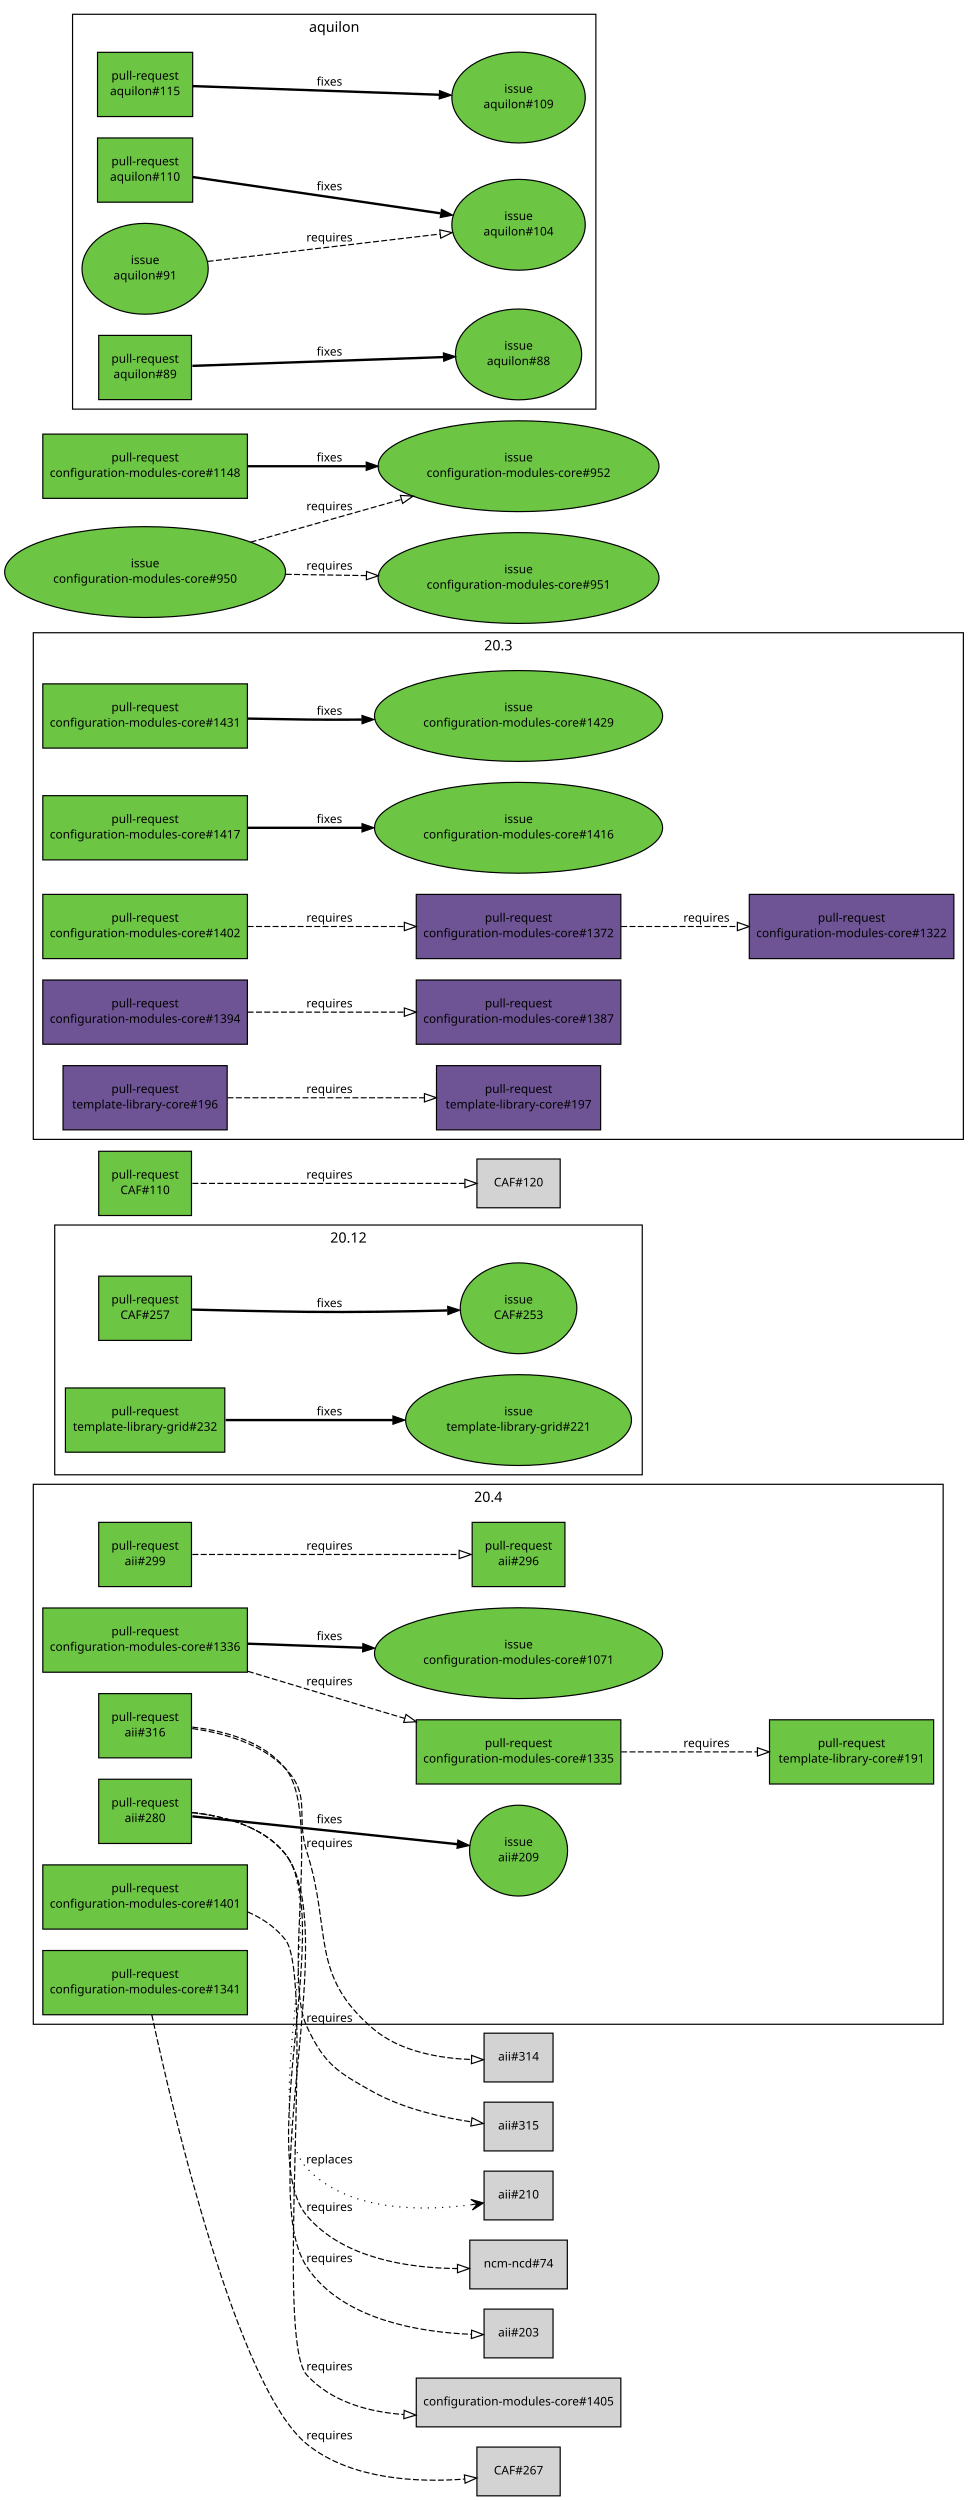
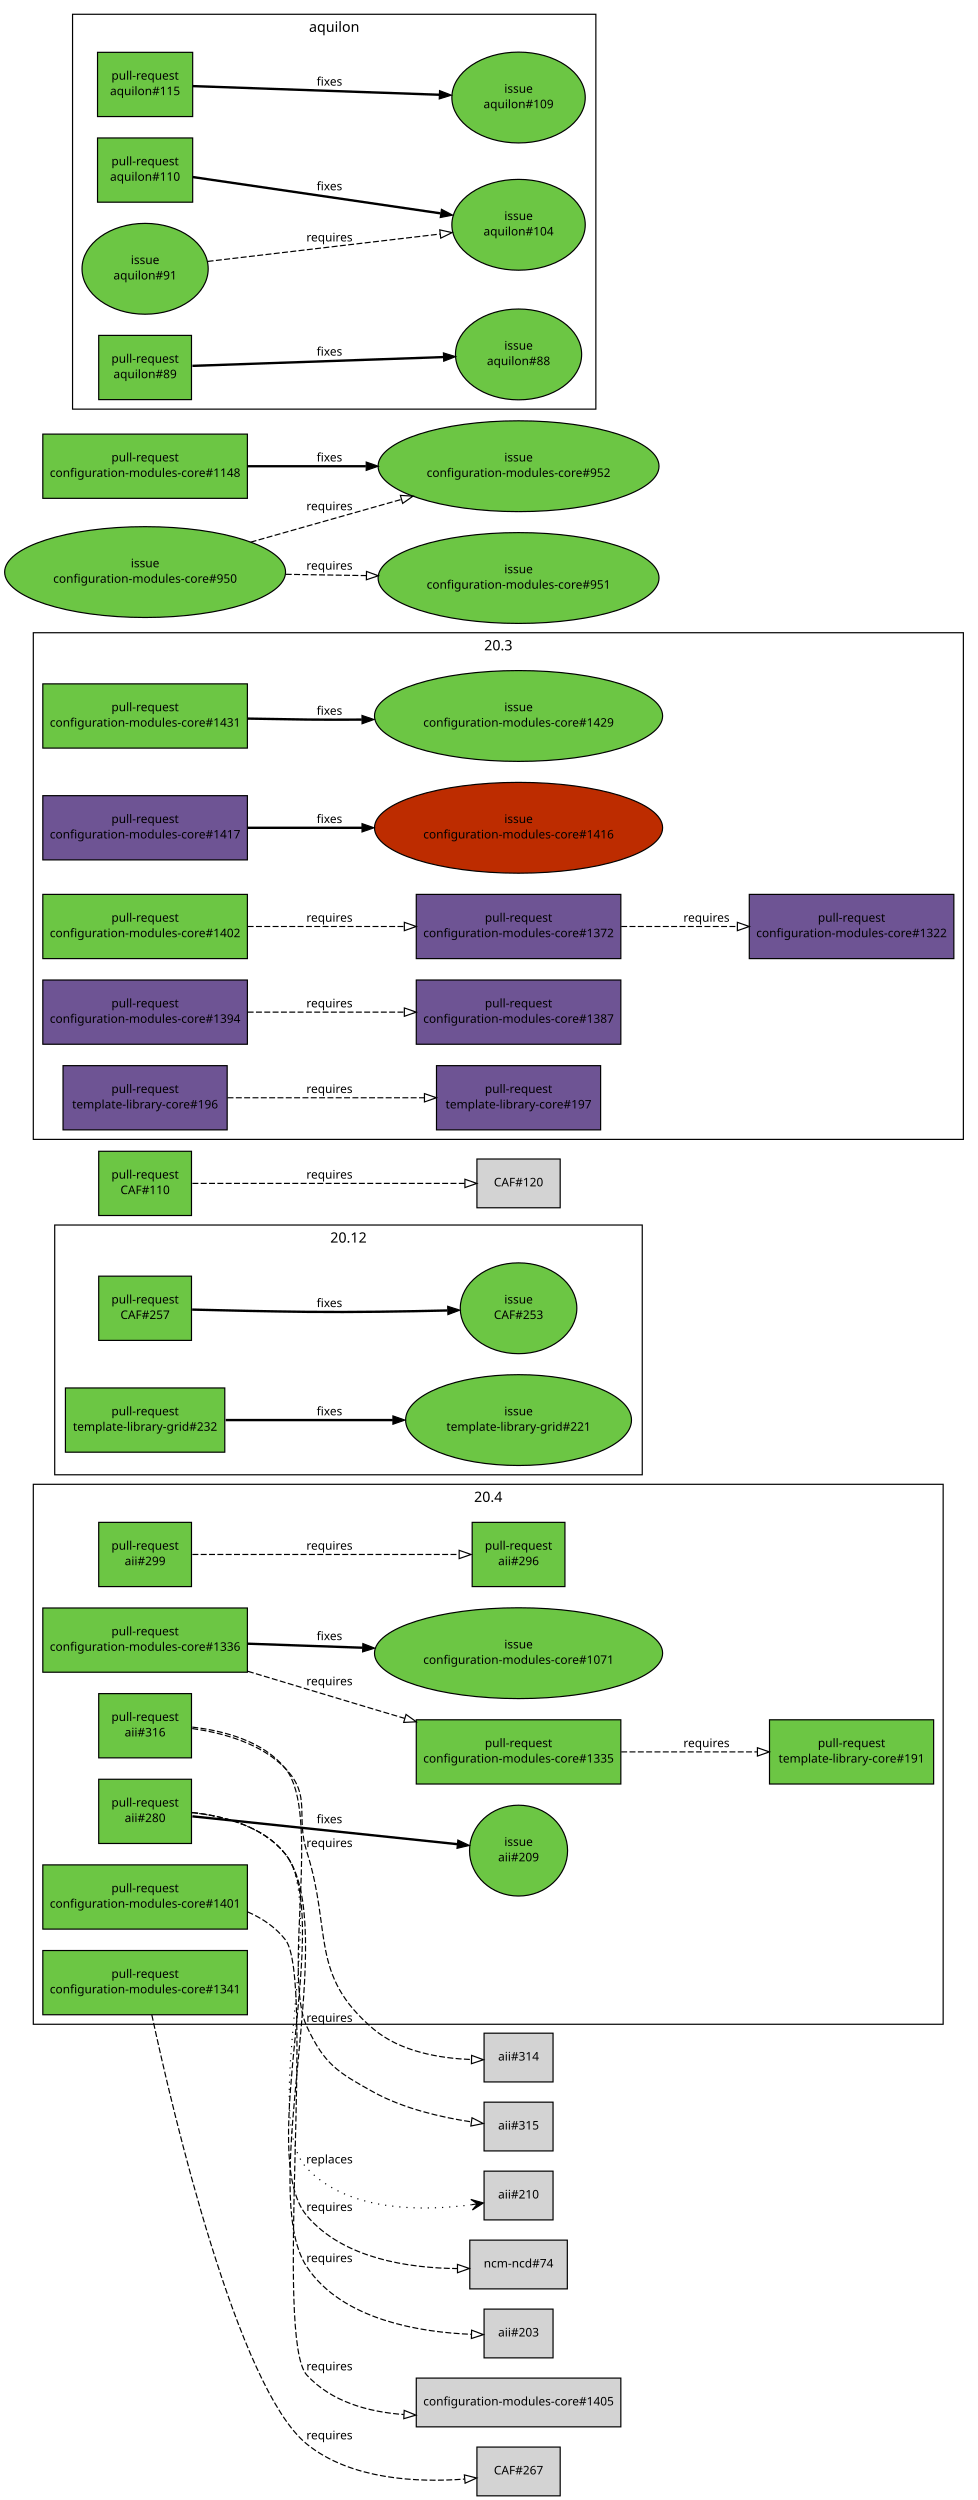
<svg xmlns="http://www.w3.org/2000/svg" xmlns:xlink="http://www.w3.org/1999/xlink" width="822pt" height="2102pt" viewBox="0.00 0.00 822.00 2102.00">
  <g id="graph1" class="graph" transform="scale(1 1) rotate(0) translate(4 2098)">
    <polygon fill="white" stroke="white" points="-4,5 -4,-2098 819,-2098 819,5 -4,5" />
    <g id="graph2" class="cluster">
      <polygon fill="none" stroke="black" points="42,-858 42,-1068 536,-1068 536,-858 42,-858" />
      <text text-anchor="middle" x="289" y="-1053.2" font-family="Sans" font-size="12.00">20.12</text>
    </g>
    <g id="graph3" class="cluster">
      <polygon fill="none" stroke="black" points="24,-1140 24,-1566 806,-1566 806,-1140 24,-1140" />
      <text text-anchor="middle" x="415" y="-1551.2" font-family="Sans" font-size="12.00">20.3</text>
    </g>
    <g id="graph4" class="cluster">
      <polygon fill="none" stroke="black" points="24,-396 24,-850 789,-850 789,-396 24,-396" />
      <text text-anchor="middle" x="406.5" y="-835.2" font-family="Sans" font-size="12.00">20.4</text>
    </g>
    <g id="graph5" class="cluster">
      <polygon fill="none" stroke="black" points="57,-1754 57,-2086 497,-2086 497,-1754 57,-1754" />
      <text text-anchor="middle" x="277" y="-2071.2" font-family="Sans" font-size="12.00">aquilon</text>
    </g>
    <g id="node1" class="node">
      <a xlink:href="https://github.com/quattor/aii/pull/316" xlink:title="aii-ks: generate kickstart repo entries based on SPMA configuration" target="_parent">
        <polygon fill="#6cc644" stroke="black" points="157,-674 79,-674 79,-620 157,-620 157,-674" />
        <text text-anchor="middle" x="118" y="-651" font-family="Sans" font-size="10.00">pull-request</text>
        <text text-anchor="middle" x="118" y="-638" font-family="Sans" font-size="10.00">aii#316</text>
      </a>
    </g>
    <g id="node3" class="node">
      <polygon fill="lightgrey" stroke="black" points="461,-388.5 403,-388.5 403,-347.5 461,-347.5 461,-388.5" />
      <text text-anchor="middle" x="432" y="-365.5" font-family="Sans" font-size="10.00">aii#314</text>
    </g>
    <g id="edge2" class="edge">
      <path fill="none" stroke="black" stroke-dasharray="5,2" d="M157.64,-644.641C183.349,-641.024 215.717,-632.204 236,-611 258.204,-587.787 244.335,-571.635 254,-541 275.285,-473.533 256.018,-437.725 310,-392 332.584,-372.87 365.973,-367.347 392.114,-366.343" />
      <polygon fill="none" stroke="black" points="392.522,-369.837 402.459,-366.162 392.399,-362.838 392.522,-369.837" />
      <text text-anchor="middle" x="273" y="-545" font-family="Sans" font-size="10.00">requires</text>
    </g>
    <g id="node5" class="node">
      <polygon fill="lightgrey" stroke="black" points="461,-330.5 403,-330.5 403,-289.5 461,-289.5 461,-330.5" />
      <text text-anchor="middle" x="432" y="-307.5" font-family="Sans" font-size="10.00">aii#315</text>
    </g>
    <g id="edge4" class="edge">
      <path fill="none" stroke="black" stroke-dasharray="5,2" d="M157.701,-645.836C184.128,-642.795 217.31,-634.173 236,-611 266.378,-573.336 233.452,-437.808 254,-394 268.814,-362.416 279.467,-355.874 310,-339 335.342,-324.994 367.282,-317.714 392.123,-313.951" />
      <polygon fill="none" stroke="black" points="392.869,-317.381 402.295,-312.545 391.91,-310.447 392.869,-317.381" />
      <text text-anchor="middle" x="273" y="-398" font-family="Sans" font-size="10.00">requires</text>
    </g>
    <g id="node6" class="node">
      <a xlink:href="https://github.com/quattor/aii/pull/299" xlink:title="aii-dhcp: support optional hostname ip verification" target="_parent">
        <polygon fill="#6cc644" stroke="black" points="157,-818 79,-818 79,-764 157,-764 157,-818" />
        <text text-anchor="middle" x="118" y="-795" font-family="Sans" font-size="10.00">pull-request</text>
        <text text-anchor="middle" x="118" y="-782" font-family="Sans" font-size="10.00">aii#299</text>
      </a>
    </g>
    <g id="node8" class="node">
      <a xlink:href="https://github.com/quattor/aii/pull/296" xlink:title="DHCP plugin updates" target="_parent">
        <polygon fill="#6cc644" stroke="black" points="471,-818 393,-818 393,-764 471,-764 471,-818" />
        <text text-anchor="middle" x="432" y="-795" font-family="Sans" font-size="10.00">pull-request</text>
        <text text-anchor="middle" x="432" y="-782" font-family="Sans" font-size="10.00">aii#296</text>
      </a>
    </g>
    <g id="edge6" class="edge">
      <path fill="none" stroke="black" stroke-dasharray="5,2" d="M157.768,-791C214.709,-791 319.446,-791 381.7,-791" />
      <polygon fill="none" stroke="black" points="382.06,-794.5 392.06,-791 382.06,-787.5 382.06,-794.5" />
      <text text-anchor="middle" x="273" y="-795" font-family="Sans" font-size="10.00">requires</text>
    </g>
    <g id="node9" class="node">
      <a xlink:href="https://github.com/quattor/aii/pull/280" xlink:title="Support active configuration attribute for plugins" target="_parent">
        <polygon fill="#6cc644" stroke="black" points="157,-602 79,-602 79,-548 157,-548 157,-602" />
        <text text-anchor="middle" x="118" y="-579" font-family="Sans" font-size="10.00">pull-request</text>
        <text text-anchor="middle" x="118" y="-566" font-family="Sans" font-size="10.00">aii#280</text>
      </a>
    </g>
    <g id="node11" class="node">
      <a xlink:href="https://github.com/quattor/aii/issues/209" xlink:title="support ACTIVE_CONFIG" target="_parent">
        <ellipse fill="#6cc644" stroke="black" cx="432" cy="-542" rx="41.217" ry="38.184" />
        <text text-anchor="middle" x="432" y="-546" font-family="Sans" font-size="10.00">issue</text>
        <text text-anchor="middle" x="432" y="-533" font-family="Sans" font-size="10.00">aii#209</text>
      </a>
    </g>
    <g id="edge8" class="edge">
      <path fill="none" stroke="black" stroke-width="2" d="M157.768,-570.821C214.357,-564.873 318.155,-553.965 380.542,-547.408" />
      <polygon fill="black" stroke="black" points="380.982,-550.881 390.561,-546.355 380.25,-543.919 380.982,-550.881" />
      <text text-anchor="middle" x="273" y="-565" font-family="Sans" font-size="10.00">fixes</text>
    </g>
    <g id="node13" class="node">
      <polygon fill="lightgrey" stroke="black" points="473,-214.5 391,-214.5 391,-173.5 473,-173.5 473,-214.5" />
      <text text-anchor="middle" x="432" y="-191.5" font-family="Sans" font-size="10.00">ncm-ncd#74</text>
    </g>
    <g id="edge10" class="edge">
      <path fill="none" stroke="black" stroke-dasharray="5,2" d="M157.588,-574.005C184.14,-571.057 217.518,-562.477 236,-539 277.86,-485.826 210.312,-286.682 254,-235 284.48,-198.943 339.712,-190.958 380.596,-190.589" />
      <polygon fill="none" stroke="black" points="380.638,-194.089 390.658,-190.647 380.678,-187.089 380.638,-194.089" />
      <text text-anchor="middle" x="273" y="-239" font-family="Sans" font-size="10.00">requires</text>
    </g>
    <g id="node15" class="node">
      <polygon fill="lightgrey" stroke="black" points="461,-156.5 403,-156.5 403,-115.5 461,-115.5 461,-156.5" />
      <text text-anchor="middle" x="432" y="-133.5" font-family="Sans" font-size="10.00">aii#203</text>
    </g>
    <g id="edge12" class="edge">
      <path fill="none" stroke="black" stroke-dasharray="5,2" d="M157.641,-574.047C184.218,-571.119 217.604,-562.544 236,-539 283.54,-478.155 211.254,-256.303 254,-192 283.74,-147.262 349.639,-136.986 392.374,-135.297" />
      <polygon fill="none" stroke="black" points="392.531,-138.794 402.439,-135.04 392.353,-131.797 392.531,-138.794" />
      <text text-anchor="middle" x="273" y="-196" font-family="Sans" font-size="10.00">requires</text>
    </g>
    <g id="node17" class="node">
      <polygon fill="lightgrey" stroke="black" points="461,-272.5 403,-272.5 403,-231.5 461,-231.5 461,-272.5" />
      <text text-anchor="middle" x="432" y="-249.5" font-family="Sans" font-size="10.00">aii#210</text>
    </g>
    <g id="edge14" class="edge">
      <path fill="none" stroke="black" stroke-dasharray="1,5" d="M157.523,-573.954C184.045,-570.982 217.414,-562.394 236,-539 272.579,-492.959 213.695,-317.817 254,-275 288.85,-237.978 351.589,-238.807 392.507,-244.276" />
      <polygon fill="black" stroke="black" points="402.409,-245.746 391.857,-248.729 397.463,-245.012 392.517,-244.277 392.517,-244.277 392.517,-244.277 397.463,-245.012 393.178,-239.826 402.409,-245.746 402.409,-245.746" />
      <text text-anchor="middle" x="273" y="-279" font-family="Sans" font-size="10.00">replaces</text>
    </g>
    <g id="node18" class="node">
      <a xlink:href="https://github.com/quattor/CAF/pull/257" xlink:title="Process: run process as another user" target="_parent">
        <polygon fill="#6cc644" stroke="black" points="157,-1025 79,-1025 79,-971 157,-971 157,-1025" />
        <text text-anchor="middle" x="118" y="-1002" font-family="Sans" font-size="10.00">pull-request</text>
        <text text-anchor="middle" x="118" y="-989" font-family="Sans" font-size="10.00">CAF#257</text>
      </a>
    </g>
    <g id="node20" class="node">
      <a xlink:href="https://github.com/quattor/CAF/issues/253" xlink:title="CAF::Process: Include an option to execute the command as an specific user" target="_parent">
        <ellipse fill="#6cc644" stroke="black" cx="432" cy="-998" rx="48.998" ry="38.184" />
        <text text-anchor="middle" x="432" y="-1002" font-family="Sans" font-size="10.00">issue</text>
        <text text-anchor="middle" x="432" y="-989" font-family="Sans" font-size="10.00">CAF#253</text>
      </a>
    </g>
    <g id="edge16" class="edge">
      <path fill="none" stroke="black" stroke-width="2" d="M157.571,-996.897C184.705,-996.197 221.529,-995.358 254,-995 293.351,-994.566 337.592,-995.306 372.123,-996.159" />
      <polygon fill="black" stroke="black" points="372.425,-999.668 382.512,-996.427 372.605,-992.67 372.425,-999.668" />
      <text text-anchor="middle" x="273" y="-999" font-family="Sans" font-size="10.00">fixes</text>
    </g>
    <g id="node21" class="node">
      <a xlink:href="https://github.com/quattor/CAF/pull/110" xlink:title="CAF::Download class: API proposal" target="_parent">
        <polygon fill="#6cc644" stroke="black" points="157,-1130 79,-1130 79,-1076 157,-1076 157,-1130" />
        <text text-anchor="middle" x="118" y="-1107" font-family="Sans" font-size="10.00">pull-request</text>
        <text text-anchor="middle" x="118" y="-1094" font-family="Sans" font-size="10.00">CAF#110</text>
      </a>
    </g>
    <g id="node23" class="node">
      <polygon fill="lightgrey" stroke="black" points="467,-1123.5 397,-1123.5 397,-1082.5 467,-1082.5 467,-1123.5" />
      <text text-anchor="middle" x="432" y="-1100.5" font-family="Sans" font-size="10.00">CAF#120</text>
    </g>
    <g id="edge18" class="edge">
      <path fill="none" stroke="black" stroke-dasharray="5,2" d="M157.768,-1103C216.269,-1103 325.221,-1103 386.719,-1103" />
      <polygon fill="none" stroke="black" points="386.897,-1106.5 396.897,-1103 386.897,-1099.5 386.897,-1106.5" />
      <text text-anchor="middle" x="273" y="-1107" font-family="Sans" font-size="10.00">requires</text>
    </g>
    <g id="node24" class="node">
      <a xlink:href="https://github.com/quattor/configuration-modules-core/pull/1431" xlink:title="ncm-cron: Provide schema validation to match the component code" target="_parent">
        <polygon fill="#6cc644" stroke="black" points="204,-1523 32,-1523 32,-1469 204,-1469 204,-1523" />
        <text text-anchor="middle" x="118" y="-1500" font-family="Sans" font-size="10.00">pull-request</text>
        <text text-anchor="middle" x="118" y="-1487" font-family="Sans" font-size="10.00">configuration-modules-core#1431</text>
      </a>
    </g>
    <g id="node26" class="node">
      <a xlink:href="https://github.com/quattor/configuration-modules-core/issues/1429" xlink:title="ncm-cron: Minutes field should not be optional if smear is used" target="_parent">
        <ellipse fill="#6cc644" stroke="black" cx="432" cy="-1496" rx="121.122" ry="38.184" />
        <text text-anchor="middle" x="432" y="-1500" font-family="Sans" font-size="10.00">issue</text>
        <text text-anchor="middle" x="432" y="-1487" font-family="Sans" font-size="10.00">configuration-modules-core#1429</text>
      </a>
    </g>
    <g id="edge20" class="edge">
      <path fill="none" stroke="black" stroke-width="2" d="M204.329,-1493.81C220.818,-1493.47 237.942,-1493.18 254,-1493 268.958,-1492.84 284.622,-1492.84 300.191,-1492.96" />
      <polygon fill="black" stroke="black" points="300.368,-1496.46 310.399,-1493.05 300.431,-1489.46 300.368,-1496.46" />
      <text text-anchor="middle" x="273" y="-1497" font-family="Sans" font-size="10.00">fixes</text>
    </g>
    <g id="node27" class="node">
      <a xlink:href="https://github.com/quattor/configuration-modules-core/pull/1417" xlink:title="ncm-puppet: Document string quoting behaviour" target="_parent">
-         <polygon fill="#6cc644" stroke="black" points="204,-1429 32,-1429 32,-1375 204,-1375 204,-1429" />
+         <polygon fill="#6e5494" stroke="black" points="204,-1429 32,-1429 32,-1375 204,-1375 204,-1429" />
        <text text-anchor="middle" x="118" y="-1406" font-family="Sans" font-size="10.00">pull-request</text>
        <text text-anchor="middle" x="118" y="-1393" font-family="Sans" font-size="10.00">configuration-modules-core#1417</text>
      </a>
    </g>
    <g id="node29" class="node">
      <a xlink:href="https://github.com/quattor/configuration-modules-core/issues/1416" xlink:title="ncm-puppet: document behaviour when quoting strings" target="_parent">
-         <ellipse fill="#6cc644" stroke="black" cx="432" cy="-1402" rx="121.122" ry="38.184" />
+         <ellipse fill="#bd2c00" stroke="black" cx="432" cy="-1402" rx="121.122" ry="38.184" />
        <text text-anchor="middle" x="432" y="-1406" font-family="Sans" font-size="10.00">issue</text>
        <text text-anchor="middle" x="432" y="-1393" font-family="Sans" font-size="10.00">configuration-modules-core#1416</text>
      </a>
    </g>
    <g id="edge22" class="edge">
      <path fill="none" stroke="black" stroke-width="2" d="M204.217,-1402C233.916,-1402 267.888,-1402 300.372,-1402" />
      <polygon fill="black" stroke="black" points="300.399,-1405.5 310.399,-1402 300.399,-1398.5 300.399,-1405.5" />
      <text text-anchor="middle" x="273" y="-1406" font-family="Sans" font-size="10.00">fixes</text>
    </g>
    <g id="node30" class="node">
      <a xlink:href="https://github.com/quattor/configuration-modules-core/pull/1402" xlink:title="ncm-network: always enable the network service" target="_parent">
        <polygon fill="#6cc644" stroke="black" points="204,-1346 32,-1346 32,-1292 204,-1292 204,-1346" />
        <text text-anchor="middle" x="118" y="-1323" font-family="Sans" font-size="10.00">pull-request</text>
        <text text-anchor="middle" x="118" y="-1310" font-family="Sans" font-size="10.00">configuration-modules-core#1402</text>
      </a>
    </g>
    <g id="node32" class="node">
      <a xlink:href="https://github.com/quattor/configuration-modules-core/pull/1372" xlink:title="ncm-network: support ethtool channels" target="_parent">
        <polygon fill="#6e5494" stroke="black" points="518,-1346 346,-1346 346,-1292 518,-1292 518,-1346" />
        <text text-anchor="middle" x="432" y="-1323" font-family="Sans" font-size="10.00">pull-request</text>
        <text text-anchor="middle" x="432" y="-1310" font-family="Sans" font-size="10.00">configuration-modules-core#1372</text>
      </a>
    </g>
    <g id="edge24" class="edge">
      <path fill="none" stroke="black" stroke-dasharray="5,2" d="M204.217,-1319C244.975,-1319 293.781,-1319 335.743,-1319" />
      <polygon fill="none" stroke="black" points="335.975,-1322.5 345.975,-1319 335.975,-1315.5 335.975,-1322.5" />
      <text text-anchor="middle" x="273" y="-1323" font-family="Sans" font-size="10.00">requires</text>
    </g>
    <g id="node40" class="node">
      <a xlink:href="https://github.com/quattor/configuration-modules-core/pull/1322" xlink:title="ncm-network: support rules and routes using routing tables" target="_parent">
        <polygon fill="#6e5494" stroke="black" points="798,-1346 626,-1346 626,-1292 798,-1292 798,-1346" />
        <text text-anchor="middle" x="712" y="-1323" font-family="Sans" font-size="10.00">pull-request</text>
        <text text-anchor="middle" x="712" y="-1310" font-family="Sans" font-size="10.00">configuration-modules-core#1322</text>
      </a>
    </g>
    <g id="edge30" class="edge">
      <path fill="none" stroke="black" stroke-dasharray="5,2" d="M518.294,-1319C549.177,-1319 584.171,-1319 615.836,-1319" />
      <polygon fill="none" stroke="black" points="615.991,-1322.5 625.991,-1319 615.991,-1315.5 615.991,-1322.5" />
      <text text-anchor="middle" x="590" y="-1323" font-family="Sans" font-size="10.00">requires</text>
    </g>
    <g id="node33" class="node">
      <a xlink:href="https://github.com/quattor/configuration-modules-core/pull/1401" xlink:title="ncm-spma: yumdnf: initial dnf/yum4 based on yum" target="_parent">
        <polygon fill="#6cc644" stroke="black" points="204,-530 32,-530 32,-476 204,-476 204,-530" />
        <text text-anchor="middle" x="118" y="-507" font-family="Sans" font-size="10.00">pull-request</text>
        <text text-anchor="middle" x="118" y="-494" font-family="Sans" font-size="10.00">configuration-modules-core#1401</text>
      </a>
    </g>
    <g id="node35" class="node">
      <polygon fill="lightgrey" stroke="black" points="518,-98.5 346,-98.5 346,-57.5 518,-57.5 518,-98.5" />
      <text text-anchor="middle" x="432" y="-75.5" font-family="Sans" font-size="10.00">configuration-modules-core#1405</text>
    </g>
    <g id="edge26" class="edge">
      <path fill="none" stroke="black" stroke-dasharray="5,2" d="M204.232,-490.488C216.529,-485.109 227.772,-477.559 236,-467 261.025,-434.883 226.374,-130.91 254,-101 274.609,-78.687 305.332,-70.032 335.479,-67.868" />
      <polygon fill="none" stroke="black" points="335.847,-71.355 345.665,-67.373 335.507,-64.363 335.847,-71.355" />
      <text text-anchor="middle" x="273" y="-105" font-family="Sans" font-size="10.00">requires</text>
    </g>
    <g id="node36" class="node">
      <a xlink:href="https://github.com/quattor/configuration-modules-core/pull/1394" xlink:title="ncm-metaconfig generic templates" target="_parent">
        <polygon fill="#6e5494" stroke="black" points="204,-1274 32,-1274 32,-1220 204,-1220 204,-1274" />
        <text text-anchor="middle" x="118" y="-1251" font-family="Sans" font-size="10.00">pull-request</text>
        <text text-anchor="middle" x="118" y="-1238" font-family="Sans" font-size="10.00">configuration-modules-core#1394</text>
      </a>
    </g>
    <g id="node38" class="node">
      <a xlink:href="https://github.com/quattor/configuration-modules-core/pull/1387" xlink:title="ncm-metaconfig: the content should not only be a dict" target="_parent">
        <polygon fill="#6e5494" stroke="black" points="518,-1274 346,-1274 346,-1220 518,-1220 518,-1274" />
        <text text-anchor="middle" x="432" y="-1251" font-family="Sans" font-size="10.00">pull-request</text>
        <text text-anchor="middle" x="432" y="-1238" font-family="Sans" font-size="10.00">configuration-modules-core#1387</text>
      </a>
    </g>
    <g id="edge28" class="edge">
      <path fill="none" stroke="black" stroke-dasharray="5,2" d="M204.217,-1247C244.975,-1247 293.781,-1247 335.743,-1247" />
      <polygon fill="none" stroke="black" points="335.975,-1250.5 345.975,-1247 335.975,-1243.5 335.975,-1250.5" />
      <text text-anchor="middle" x="273" y="-1251" font-family="Sans" font-size="10.00">requires</text>
    </g>
    <g id="node41" class="node">
      <a xlink:href="https://github.com/quattor/configuration-modules-core/pull/1341" xlink:title="ncm-metaconfig: switch to CAF::ServiceActions" target="_parent">
        <polygon fill="#6cc644" stroke="black" points="204,-458 32,-458 32,-404 204,-404 204,-458" />
        <text text-anchor="middle" x="118" y="-435" font-family="Sans" font-size="10.00">pull-request</text>
        <text text-anchor="middle" x="118" y="-422" font-family="Sans" font-size="10.00">configuration-modules-core#1341</text>
      </a>
    </g>
    <g id="node43" class="node">
      <polygon fill="lightgrey" stroke="black" points="467,-40.5 397,-40.5 397,0.5 467,0.5 467,-40.5" />
      <text text-anchor="middle" x="432" y="-17.5" font-family="Sans" font-size="10.00">CAF#267</text>
    </g>
    <g id="edge32" class="edge">
      <path fill="none" stroke="black" stroke-dasharray="5,2" d="M123.645,-403.929C140.913,-323.804 195.427,-90.471 254,-43 291,-13.014 347.268,-10.635 386.608,-13.587" />
      <polygon fill="none" stroke="black" points="386.451,-17.087 396.723,-14.49 387.074,-10.114 386.451,-17.087" />
      <text text-anchor="middle" x="273" y="-47" font-family="Sans" font-size="10.00">requires</text>
    </g>
    <g id="node44" class="node">
      <a xlink:href="https://github.com/quattor/configuration-modules-core/pull/1336" xlink:title="ncm-network: Add support for CAF::Service actions after changes" target="_parent">
        <polygon fill="#6cc644" stroke="black" points="204,-746 32,-746 32,-692 204,-692 204,-746" />
        <text text-anchor="middle" x="118" y="-723" font-family="Sans" font-size="10.00">pull-request</text>
        <text text-anchor="middle" x="118" y="-710" font-family="Sans" font-size="10.00">configuration-modules-core#1336</text>
      </a>
    </g>
    <g id="node46" class="node">
      <a xlink:href="https://github.com/quattor/configuration-modules-core/pull/1335" xlink:title="ncm-metaconfig: Remove caf_service_action type to allow reuse" target="_parent">
        <polygon fill="#6cc644" stroke="black" points="518,-652 346,-652 346,-598 518,-598 518,-652" />
        <text text-anchor="middle" x="432" y="-629" font-family="Sans" font-size="10.00">pull-request</text>
        <text text-anchor="middle" x="432" y="-616" font-family="Sans" font-size="10.00">configuration-modules-core#1335</text>
      </a>
    </g>
    <g id="edge34" class="edge">
      <path fill="none" stroke="black" stroke-dasharray="5,2" d="M204.462,-692.752C237.473,-682.765 275.467,-671.311 310,-661 318.547,-658.448 327.434,-655.805 336.34,-653.164" />
      <polygon fill="none" stroke="black" points="337.404,-656.499 345.998,-650.302 335.416,-649.787 337.404,-656.499" />
      <text text-anchor="middle" x="273" y="-681" font-family="Sans" font-size="10.00">requires</text>
    </g>
    <g id="node48" class="node">
      <a xlink:href="https://github.com/quattor/configuration-modules-core/issues/1071" xlink:title="ncm-network: support daemons to restart after network changes" target="_parent">
        <ellipse fill="#6cc644" stroke="black" cx="432" cy="-708" rx="121.122" ry="38.184" />
        <text text-anchor="middle" x="432" y="-712" font-family="Sans" font-size="10.00">issue</text>
        <text text-anchor="middle" x="432" y="-699" font-family="Sans" font-size="10.00">configuration-modules-core#1071</text>
      </a>
    </g>
    <g id="edge36" class="edge">
      <path fill="none" stroke="black" stroke-width="2" d="M204.217,-715.98C234.08,-714.933 268.265,-713.736 300.912,-712.592" />
      <polygon fill="black" stroke="black" points="301.116,-716.087 310.988,-712.239 300.871,-709.092 301.116,-716.087" />
      <text text-anchor="middle" x="273" y="-719" font-family="Sans" font-size="10.00">fixes</text>
    </g>
    <g id="node50" class="node">
      <a xlink:href="https://github.com/quattor/template-library-core/pull/191" xlink:title="Allow the caf_service_action to be used by multiple components" target="_parent">
        <polygon fill="#6cc644" stroke="black" points="781,-652 643,-652 643,-598 781,-598 781,-652" />
        <text text-anchor="middle" x="712" y="-629" font-family="Sans" font-size="10.00">pull-request</text>
        <text text-anchor="middle" x="712" y="-616" font-family="Sans" font-size="10.00">template-library-core#191</text>
      </a>
    </g>
    <g id="edge38" class="edge">
      <path fill="none" stroke="black" stroke-dasharray="5,2" d="M518.294,-625C554.71,-625 596.84,-625 632.49,-625" />
      <polygon fill="none" stroke="black" points="632.847,-628.5 642.847,-625 632.847,-621.5 632.847,-628.5" />
      <text text-anchor="middle" x="590" y="-629" font-family="Sans" font-size="10.00">requires</text>
    </g>
    <g id="node51" class="node">
      <a xlink:href="https://github.com/quattor/configuration-modules-core/pull/1148" xlink:title="ncm-spma: Remove support from groups from spma yumng backend" target="_parent">
        <polygon fill="#6cc644" stroke="black" points="204,-1733 32,-1733 32,-1679 204,-1679 204,-1733" />
        <text text-anchor="middle" x="118" y="-1710" font-family="Sans" font-size="10.00">pull-request</text>
        <text text-anchor="middle" x="118" y="-1697" font-family="Sans" font-size="10.00">configuration-modules-core#1148</text>
      </a>
    </g>
    <g id="node53" class="node">
      <a xlink:href="https://github.com/quattor/configuration-modules-core/issues/952" xlink:title="ncm-spma (yumng): Remove support for package groups" target="_parent">
        <ellipse fill="#6cc644" stroke="black" cx="432" cy="-1706" rx="118.087" ry="38.184" />
        <text text-anchor="middle" x="432" y="-1710" font-family="Sans" font-size="10.00">issue</text>
        <text text-anchor="middle" x="432" y="-1697" font-family="Sans" font-size="10.00">configuration-modules-core#952</text>
      </a>
    </g>
    <g id="edge40" class="edge">
      <path fill="none" stroke="black" stroke-width="2" d="M204.217,-1706C234.903,-1706 270.151,-1706 303.606,-1706" />
      <polygon fill="black" stroke="black" points="303.924,-1709.5 313.924,-1706 303.924,-1702.5 303.924,-1709.5" />
      <text text-anchor="middle" x="273" y="-1710" font-family="Sans" font-size="10.00">fixes</text>
    </g>
    <g id="node54" class="node">
      <a xlink:href="https://github.com/quattor/configuration-modules-core/issues/950" xlink:title="ncm-spma: Remove support for package groups from yum backends" target="_parent">
        <ellipse fill="#6cc644" stroke="black" cx="118" cy="-1617" rx="118.087" ry="38.184" />
        <text text-anchor="middle" x="118" y="-1621" font-family="Sans" font-size="10.00">issue</text>
        <text text-anchor="middle" x="118" y="-1608" font-family="Sans" font-size="10.00">configuration-modules-core#950</text>
      </a>
    </g>
    <g id="edge44" class="edge">
      <path fill="none" stroke="black" stroke-dasharray="5,2" d="M206.721,-1642.15C246.26,-1653.35 292.974,-1666.59 333.584,-1678.11" />
      <polygon fill="none" stroke="black" points="332.651,-1681.48 343.226,-1680.84 334.56,-1674.74 332.651,-1681.48" />
      <text text-anchor="middle" x="273" y="-1669" font-family="Sans" font-size="10.00">requires</text>
    </g>
    <g id="node56" class="node">
      <a xlink:href="https://github.com/quattor/configuration-modules-core/issues/951" xlink:title="ncm-spma (yum): Remove support for package groups" target="_parent">
        <ellipse fill="#6cc644" stroke="black" cx="432" cy="-1612" rx="118.087" ry="38.184" />
        <text text-anchor="middle" x="432" y="-1616" font-family="Sans" font-size="10.00">issue</text>
        <text text-anchor="middle" x="432" y="-1603" font-family="Sans" font-size="10.00">configuration-modules-core#951</text>
      </a>
    </g>
    <g id="edge42" class="edge">
      <path fill="none" stroke="black" stroke-dasharray="5,2" d="M236.263,-1615.12C258.348,-1614.77 281.525,-1614.4 303.892,-1614.04" />
      <polygon fill="none" stroke="black" points="304.162,-1617.54 314.105,-1613.88 304.05,-1610.54 304.162,-1617.54" />
      <text text-anchor="middle" x="273" y="-1619" font-family="Sans" font-size="10.00">requires</text>
    </g>
    <g id="node58" class="node">
      <a xlink:href="https://github.com/quattor/template-library-core/pull/196" xlink:title="pan/types: Add string type for search paths" target="_parent">
        <polygon fill="#6e5494" stroke="black" points="187,-1202 49,-1202 49,-1148 187,-1148 187,-1202" />
        <text text-anchor="middle" x="118" y="-1179" font-family="Sans" font-size="10.00">pull-request</text>
        <text text-anchor="middle" x="118" y="-1166" font-family="Sans" font-size="10.00">template-library-core#196</text>
      </a>
    </g>
    <g id="node60" class="node">
      <a xlink:href="https://github.com/quattor/template-library-core/pull/197" xlink:title="pan/types: Cleanup style - lint, indentation, wrapping" target="_parent">
        <polygon fill="#6e5494" stroke="black" points="501,-1202 363,-1202 363,-1148 501,-1148 501,-1202" />
        <text text-anchor="middle" x="432" y="-1179" font-family="Sans" font-size="10.00">pull-request</text>
        <text text-anchor="middle" x="432" y="-1166" font-family="Sans" font-size="10.00">template-library-core#197</text>
      </a>
    </g>
    <g id="edge46" class="edge">
      <path fill="none" stroke="black" stroke-dasharray="5,2" d="M187.297,-1175C236.128,-1175 301.624,-1175 352.568,-1175" />
      <polygon fill="none" stroke="black" points="352.88,-1178.5 362.88,-1175 352.88,-1171.5 352.88,-1178.5" />
      <text text-anchor="middle" x="273" y="-1179" font-family="Sans" font-size="10.00">requires</text>
    </g>
    <g id="node61" class="node">
      <a xlink:href="https://github.com/quattor/template-library-grid/pull/232" xlink:title="arc-ce: Export arc-ce feature from aquilon at RAL" target="_parent">
        <polygon fill="#6cc644" stroke="black" points="185,-931 51,-931 51,-877 185,-877 185,-931" />
        <text text-anchor="middle" x="118" y="-908" font-family="Sans" font-size="10.00">pull-request</text>
        <text text-anchor="middle" x="118" y="-895" font-family="Sans" font-size="10.00">template-library-grid#232</text>
      </a>
    </g>
    <g id="node63" class="node">
      <a xlink:href="https://github.com/quattor/template-library-grid/issues/221" xlink:title="Support for new CE types (ARC CE, HTCONDOR CE)" target="_parent">
        <ellipse fill="#6cc644" stroke="black" cx="432" cy="-904" rx="94.96" ry="38.184" />
        <text text-anchor="middle" x="432" y="-908" font-family="Sans" font-size="10.00">issue</text>
        <text text-anchor="middle" x="432" y="-895" font-family="Sans" font-size="10.00">template-library-grid#221</text>
      </a>
    </g>
    <g id="edge48" class="edge">
      <path fill="none" stroke="black" stroke-width="2" d="M185.747,-904C226.73,-904 279.863,-904 326.279,-904" />
      <polygon fill="black" stroke="black" points="326.381,-907.5 336.381,-904 326.381,-900.5 326.381,-907.5" />
      <text text-anchor="middle" x="273" y="-908" font-family="Sans" font-size="10.00">fixes</text>
    </g>
    <g id="node64" class="node">
      <a xlink:href="https://github.com/quattor/aquilon/pull/115" xlink:title="services: insert service data early in the object template" target="_parent">
        <polygon fill="#6cc644" stroke="black" points="158,-2054 78,-2054 78,-2000 158,-2000 158,-2054" />
        <text text-anchor="middle" x="118" y="-2031" font-family="Sans" font-size="10.00">pull-request</text>
        <text text-anchor="middle" x="118" y="-2018" font-family="Sans" font-size="10.00">aquilon#115</text>
      </a>
    </g>
    <g id="node66" class="node">
      <a xlink:href="https://github.com/quattor/aquilon/issues/109" xlink:title="Why service configuration is included so late in the plenary object?" target="_parent">
        <ellipse fill="#6cc644" stroke="black" cx="432" cy="-2016" rx="56.068" ry="38.184" />
        <text text-anchor="middle" x="432" y="-2020" font-family="Sans" font-size="10.00">issue</text>
        <text text-anchor="middle" x="432" y="-2007" font-family="Sans" font-size="10.00">aquilon#109</text>
      </a>
    </g>
    <g id="edge50" class="edge">
      <path fill="none" stroke="black" stroke-width="2" d="M158.087,-2025.6C210.318,-2023.77 302.376,-2020.54 365.228,-2018.34" />
      <polygon fill="black" stroke="black" points="365.57,-2021.83 375.441,-2017.98 365.325,-2014.83 365.57,-2021.83" />
      <text text-anchor="middle" x="273" y="-2026" font-family="Sans" font-size="10.00">fixes</text>
    </g>
    <g id="node67" class="node">
      <a xlink:href="https://github.com/quattor/aquilon/pull/110" xlink:title="Change site and machine namespace to use continent name" target="_parent">
        <polygon fill="#6cc644" stroke="black" points="158,-1982 78,-1982 78,-1928 158,-1928 158,-1982" />
        <text text-anchor="middle" x="118" y="-1959" font-family="Sans" font-size="10.00">pull-request</text>
        <text text-anchor="middle" x="118" y="-1946" font-family="Sans" font-size="10.00">aquilon#110</text>
      </a>
    </g>
    <g id="node69" class="node">
      <a xlink:href="https://github.com/quattor/aquilon/issues/104" xlink:title="1.12.62: location related templates cannot be used" target="_parent">
        <ellipse fill="#6cc644" stroke="black" cx="432" cy="-1909" rx="56.068" ry="38.184" />
        <text text-anchor="middle" x="432" y="-1913" font-family="Sans" font-size="10.00">issue</text>
        <text text-anchor="middle" x="432" y="-1900" font-family="Sans" font-size="10.00">aquilon#104</text>
      </a>
    </g>
    <g id="edge52" class="edge">
      <path fill="none" stroke="black" stroke-width="2" d="M158.087,-1949.13C210.631,-1941.43 303.481,-1927.83 366.355,-1918.62" />
      <polygon fill="black" stroke="black" points="367.178,-1922.03 376.565,-1917.12 366.163,-1915.11 367.178,-1922.03" />
      <text text-anchor="middle" x="273" y="-1938" font-family="Sans" font-size="10.00">fixes</text>
    </g>
    <g id="node70" class="node">
      <a xlink:href="https://github.com/quattor/aquilon/issues/91" xlink:title="1.12.58: city timezone is not passed to the object template" target="_parent">
        <ellipse fill="#6cc644" stroke="black" cx="118" cy="-1872" rx="53.033" ry="38.184" />
        <text text-anchor="middle" x="118" y="-1876" font-family="Sans" font-size="10.00">issue</text>
        <text text-anchor="middle" x="118" y="-1863" font-family="Sans" font-size="10.00">aquilon#91</text>
      </a>
    </g>
    <g id="edge54" class="edge">
      <path fill="none" stroke="black" stroke-dasharray="5,2" d="M170.557,-1878.19C224.248,-1884.52 307.764,-1894.36 365.906,-1901.21" />
      <polygon fill="none" stroke="black" points="365.751,-1904.72 376.092,-1902.41 366.57,-1897.77 365.751,-1904.72" />
      <text text-anchor="middle" x="273" y="-1895" font-family="Sans" font-size="10.00">requires</text>
    </g>
    <g id="node72" class="node">
      <a xlink:href="https://github.com/quattor/aquilon/pull/89" xlink:title="Broker: pass archetype to the object profile" target="_parent">
        <polygon fill="#6cc644" stroke="black" points="157,-1816 79,-1816 79,-1762 157,-1762 157,-1816" />
        <text text-anchor="middle" x="118" y="-1793" font-family="Sans" font-size="10.00">pull-request</text>
        <text text-anchor="middle" x="118" y="-1780" font-family="Sans" font-size="10.00">aquilon#89</text>
      </a>
    </g>
    <g id="node74" class="node">
      <a xlink:href="https://github.com/quattor/aquilon/issues/88" xlink:title="1.12.58: the broker should pass the archetype to the object template" target="_parent">
        <ellipse fill="#6cc644" stroke="black" cx="432" cy="-1800" rx="53.033" ry="38.184" />
        <text text-anchor="middle" x="432" y="-1804" font-family="Sans" font-size="10.00">issue</text>
        <text text-anchor="middle" x="432" y="-1791" font-family="Sans" font-size="10.00">aquilon#88</text>
      </a>
    </g>
    <g id="edge56" class="edge">
      <path fill="none" stroke="black" stroke-width="2" d="M157.768,-1790.39C210.918,-1792.26 305.713,-1795.58 368.729,-1797.78" />
      <polygon fill="black" stroke="black" points="368.829,-1801.29 378.945,-1798.14 369.074,-1794.29 368.829,-1801.29" />
      <text text-anchor="middle" x="273" y="-1799" font-family="Sans" font-size="10.00">fixes</text>
    </g>
  </g>
</svg>
